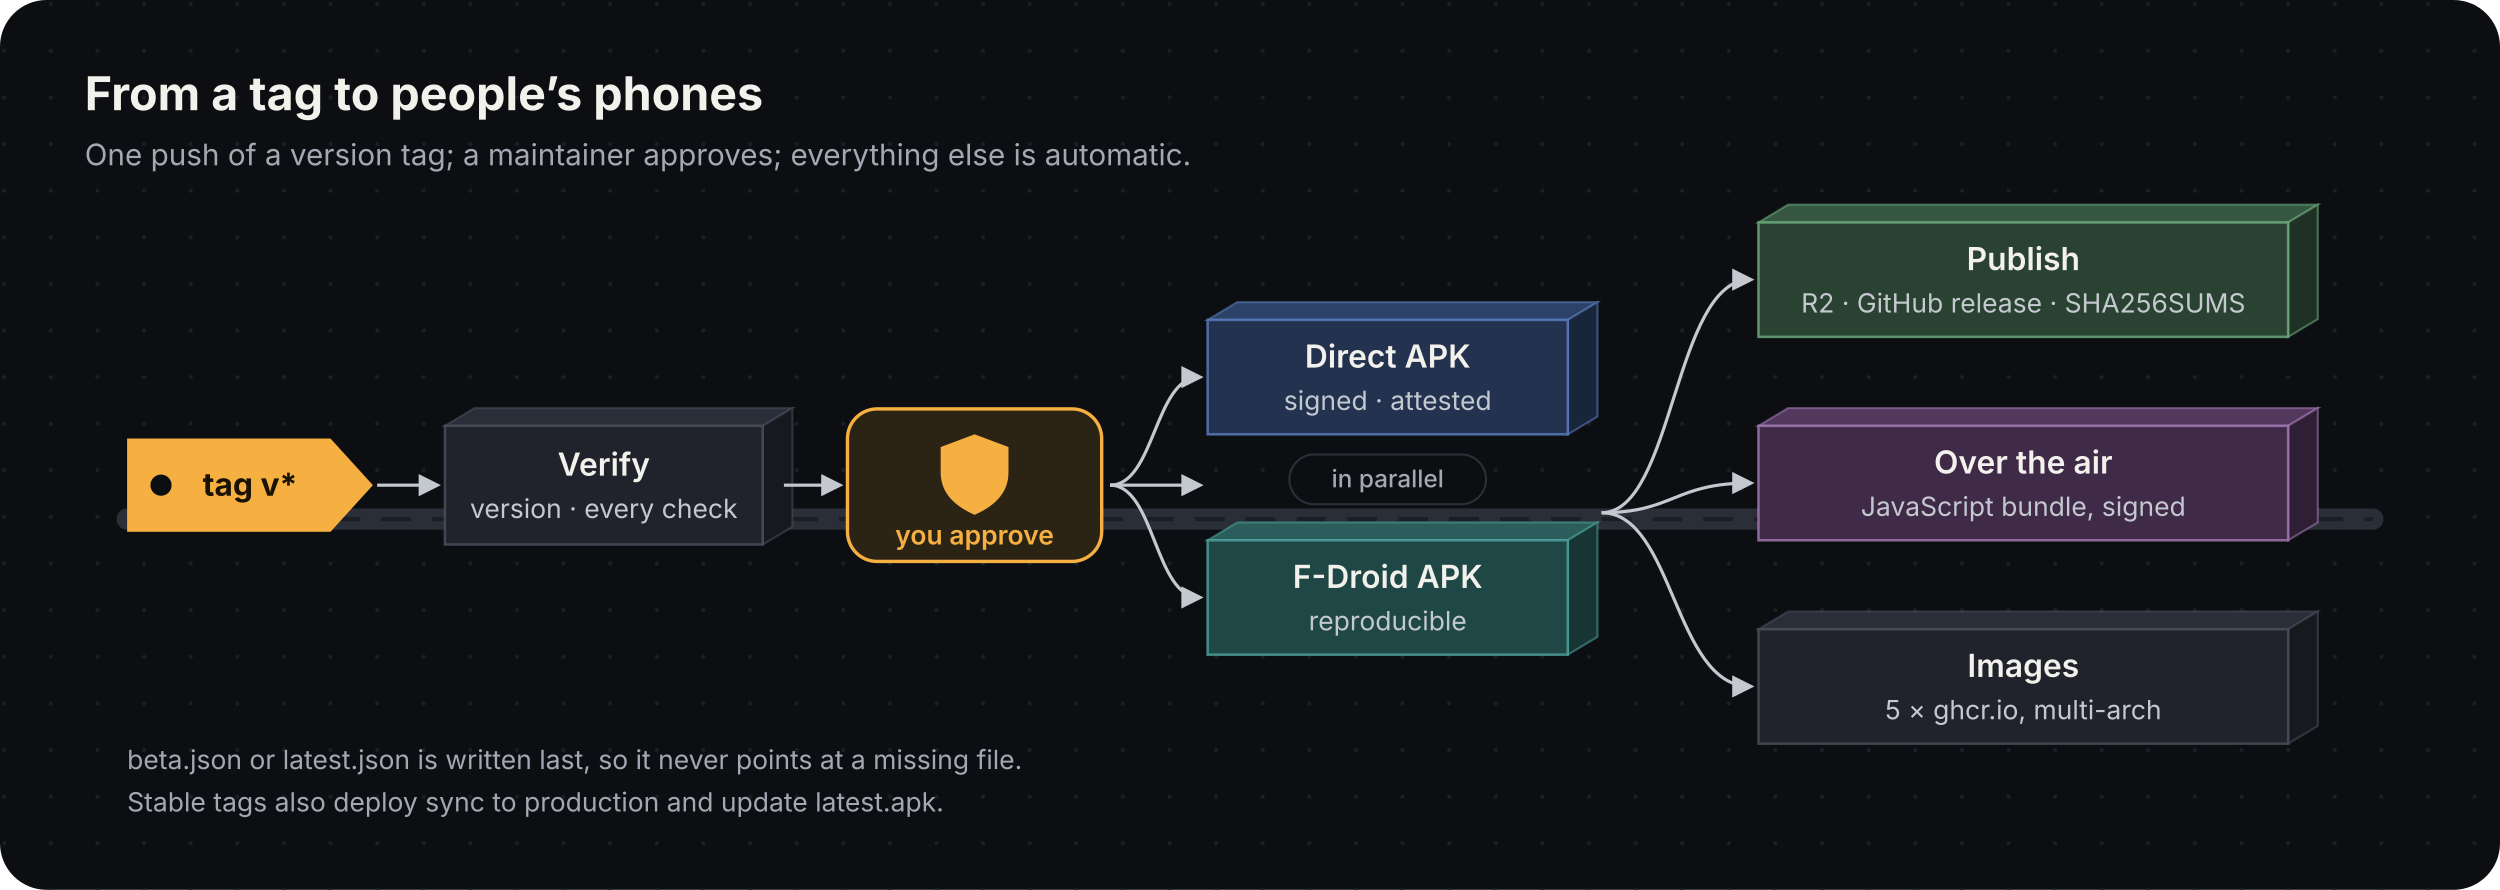
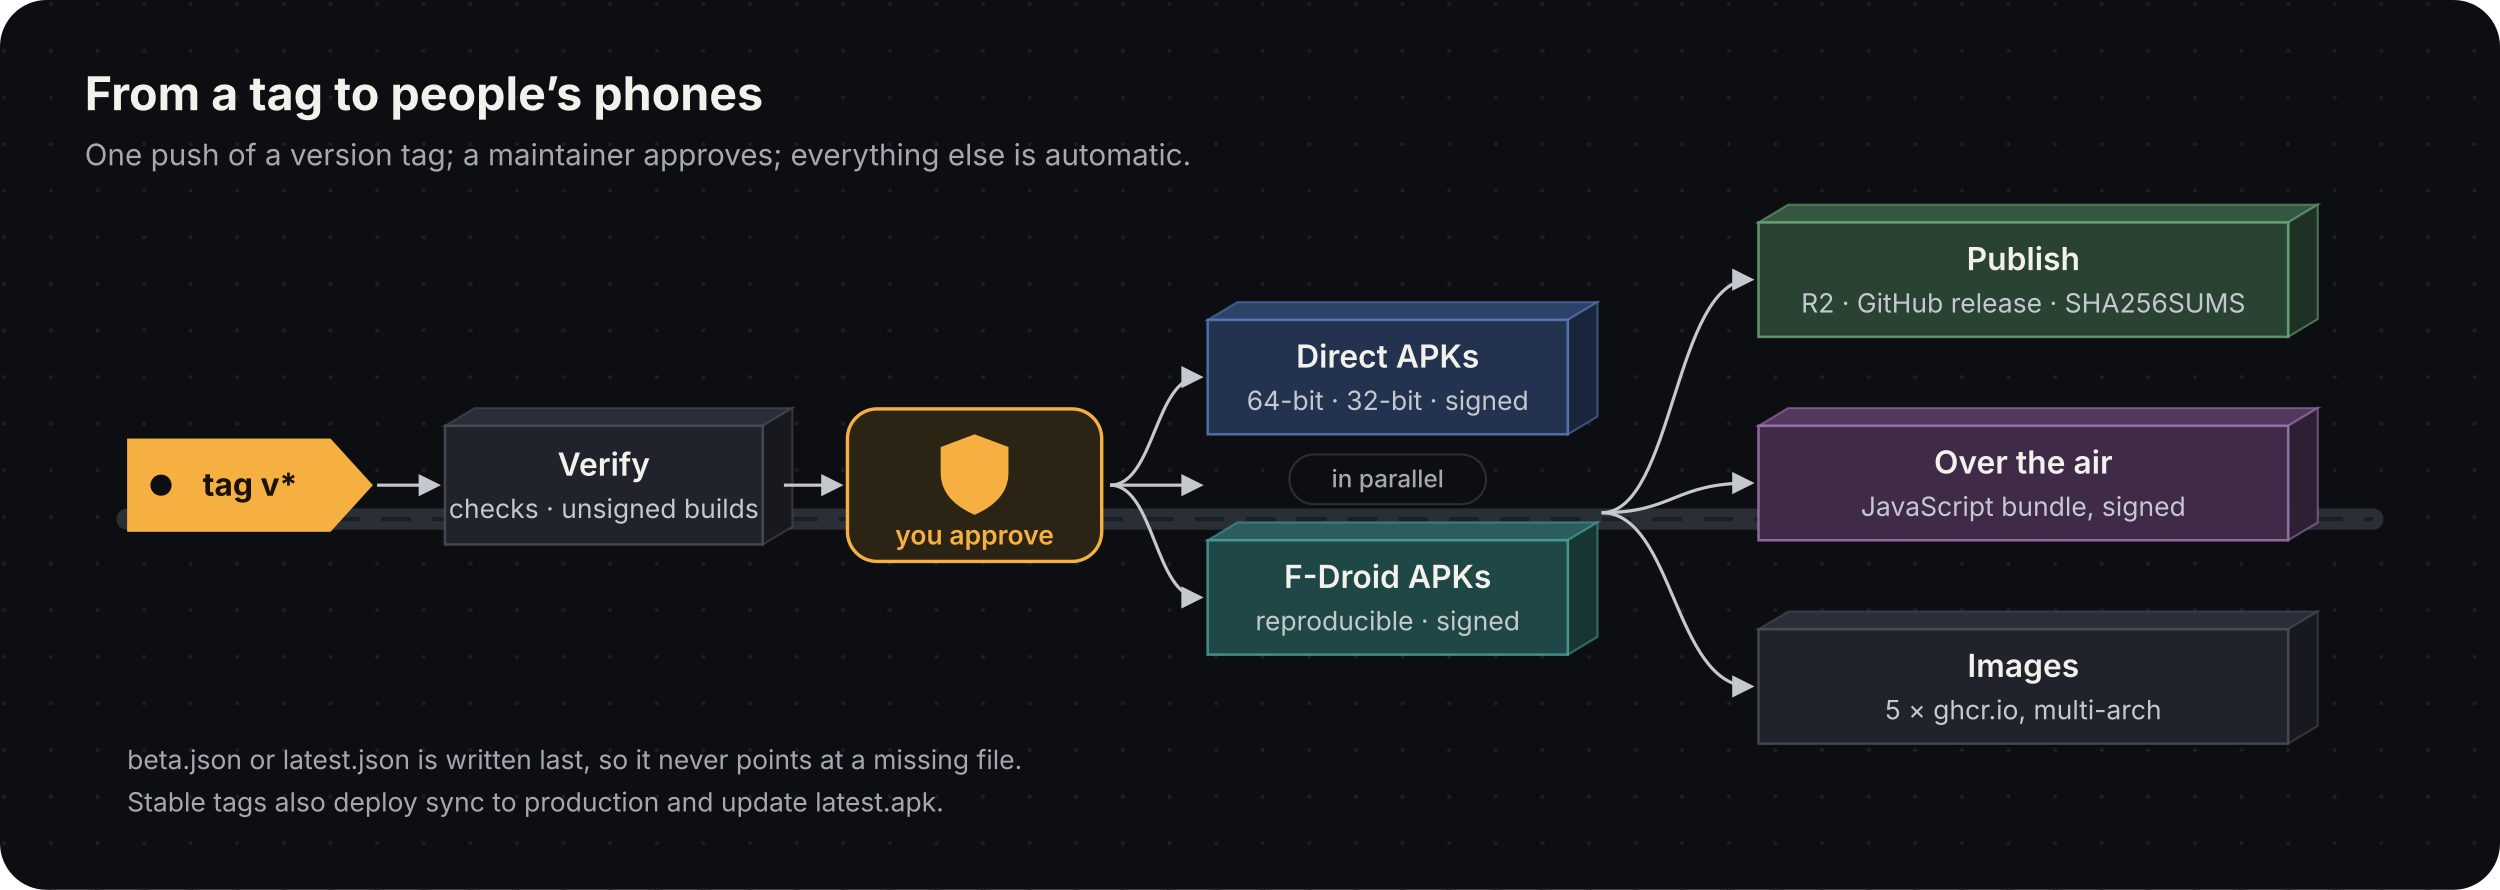
<svg xmlns="http://www.w3.org/2000/svg" viewBox="0 0 1180 420" width="1180" height="420" font-family="Inter, -apple-system, 'Segoe UI', Roboto, Helvetica, Arial, sans-serif" role="img" aria-label="From a tag to people’s phones">
  <defs>
    <marker id="a" viewBox="0 0 10 10" refX="8" refY="5" markerWidth="7" markerHeight="7" orient="auto-start-reverse">
      <path d="M0,0 L10,5 L0,10 z" fill="#c4c8cf" />
    </marker>
    <marker id="aa" viewBox="0 0 10 10" refX="7" refY="5" markerWidth="5" markerHeight="5" orient="auto-start-reverse">
      <path d="M0,0 L10,5 L0,10 z" fill="#f5b041" />
    </marker>
    <pattern id="dots" width="22" height="22" patternUnits="userSpaceOnUse">
      <circle cx="2" cy="2" r="1" fill="#1b1e25" />
    </pattern>
  </defs>
  <rect width="1180" height="420" rx="22" fill="#0d0e11" />
  <rect width="1180" height="420" rx="22" fill="url(#dots)" />
  <text x="40" y="52" font-size="22" fill="#f3f1ec" font-weight="700" text-anchor="start">From a tag to people’s phones</text>
  <text x="40" y="78" font-size="14" fill="#a3a8b2" font-weight="400" text-anchor="start">One push of a version tag; a maintainer approves; everything else is automatic.</text>
  <path d="M60,245 L1120,245" stroke="#2a2e37" stroke-width="10" stroke-linecap="round" />
  <path d="M60,245 L1120,245" stroke="#1b1e25" stroke-width="2" stroke-dasharray="14 10" />
  <g>
    <path d="M60,207 h96 l20,22 l-20,22 h-96 z" fill="#f5b041" />
    <circle cx="76" cy="229" r="5" fill="#0d0e11" />
    <text x="118" y="234" font-size="15" fill="#1a1305" font-weight="700" text-anchor="middle">tag v*</text>
  </g>
  <polygon points="210,201 224,192.6 374,192.6 360,201" fill="#2a2e38" stroke="#4a505d" stroke-opacity=".55" stroke-width="1" />
  <polygon points="360,201 374,192.6 374,248.6 360,257" fill="#17191f" stroke="#4a505d" stroke-opacity=".55" stroke-width="1" />
  <rect x="210" y="201" width="150" height="56" fill="#20232b" stroke="#4a505d" stroke-opacity=".8" stroke-width="1.2" />
  <text x="285.0" y="224.5" font-size="15" fill="#f3f1ec" font-weight="600" text-anchor="middle">Verify</text>
-   <text x="285.0" y="244.5" font-size="12.5" fill="#c4c8cf" font-weight="400" text-anchor="middle">version · every check</text>
+   <text x="285.0" y="244.5" font-size="12.5" fill="#c4c8cf" font-weight="400" text-anchor="middle">checks · unsigned builds</text>
  <rect x="400" y="193" width="120" height="72" rx="14" fill="#2b2414" stroke="#f5b041" stroke-width="1.6" />
  <path d="M460,205 l16,6 v12 c0,10 -7,16 -16,20 c-9,-4 -16,-10 -16,-20 v-12 z" fill="#f5b041" />
  <text x="460" y="257" font-size="12.5" fill="#f5b041" font-weight="600" text-anchor="middle">you approve</text>
  <polygon points="570,151 584,142.6 754,142.6 740,151" fill="#2d4268" stroke="#5b7fc0" stroke-opacity=".55" stroke-width="1" />
  <polygon points="740,151 754,142.6 754,196.6 740,205" fill="#19253b" stroke="#5b7fc0" stroke-opacity=".55" stroke-width="1" />
  <rect x="570" y="151" width="170" height="54" fill="#22324f" stroke="#5b7fc0" stroke-opacity=".8" stroke-width="1.2" />
-   <text x="655.0" y="173.5" font-size="15" fill="#f3f1ec" font-weight="600" text-anchor="middle">Direct APK</text>
-   <text x="655.0" y="193.5" font-size="12.5" fill="#c4c8cf" font-weight="400" text-anchor="middle">signed · attested</text>
+   <text x="655.0" y="173.5" font-size="15" fill="#f3f1ec" font-weight="600" text-anchor="middle">Direct APKs</text>
+   <text x="655.0" y="193.5" font-size="12.5" fill="#c4c8cf" font-weight="400" text-anchor="middle">64-bit · 32-bit · signed</text>
  <polygon points="570,255 584,246.6 754,246.6 740,255" fill="#2a5d5b" stroke="#4fa39f" stroke-opacity=".55" stroke-width="1" />
  <polygon points="740,255 754,246.6 754,300.6 740,309" fill="#173533" stroke="#4fa39f" stroke-opacity=".55" stroke-width="1" />
  <rect x="570" y="255" width="170" height="54" fill="#1f4746" stroke="#4fa39f" stroke-opacity=".8" stroke-width="1.2" />
-   <text x="655.0" y="277.5" font-size="15" fill="#f3f1ec" font-weight="600" text-anchor="middle">F-Droid APK</text>
-   <text x="655.0" y="297.5" font-size="12.5" fill="#c4c8cf" font-weight="400" text-anchor="middle">reproducible</text>
+   <text x="655.0" y="277.5" font-size="15" fill="#f3f1ec" font-weight="600" text-anchor="middle">F-Droid APKs</text>
+   <text x="655.0" y="297.5" font-size="12.5" fill="#c4c8cf" font-weight="400" text-anchor="middle">reproducible · signed</text>
  <rect x="608.58" y="214.5" width="92.84" height="23.5" rx="11.75" fill="#0d0e11" stroke="#2a2e37" />
  <text x="655.0" y="230" font-size="11.5" fill="#a3a8b2" font-weight="500" text-anchor="middle">in parallel</text>
  <polygon points="830,105 844,96.6 1094,96.6 1080,105" fill="#365741" stroke="#6fae7f" stroke-opacity=".55" stroke-width="1" />
  <polygon points="1080,105 1094,96.6 1094,150.6 1080,159" fill="#1f3124" stroke="#6fae7f" stroke-opacity=".55" stroke-width="1" />
  <rect x="830" y="105" width="250" height="54" fill="#2a4231" stroke="#6fae7f" stroke-opacity=".8" stroke-width="1.2" />
  <text x="955.0" y="127.5" font-size="15" fill="#f3f1ec" font-weight="600" text-anchor="middle">Publish</text>
  <text x="955.0" y="147.5" font-size="12.5" fill="#c4c8cf" font-weight="400" text-anchor="middle">R2 · GitHub release · SHA256SUMS</text>
  <polygon points="830,201 844,192.6 1094,192.6 1080,201" fill="#53385e" stroke="#a57bb8" stroke-opacity=".55" stroke-width="1" />
  <polygon points="1080,201 1094,192.6 1094,246.6 1080,255" fill="#2e1f35" stroke="#a57bb8" stroke-opacity=".55" stroke-width="1" />
  <rect x="830" y="201" width="250" height="54" fill="#3f2a48" stroke="#a57bb8" stroke-opacity=".8" stroke-width="1.2" />
  <text x="955.0" y="223.5" font-size="15" fill="#f3f1ec" font-weight="600" text-anchor="middle">Over the air</text>
  <text x="955.0" y="243.5" font-size="12.5" fill="#c4c8cf" font-weight="400" text-anchor="middle">JavaScript bundle, signed</text>
  <polygon points="830,297 844,288.6 1094,288.6 1080,297" fill="#2a2e38" stroke="#4a505d" stroke-opacity=".55" stroke-width="1" />
  <polygon points="1080,297 1094,288.6 1094,342.6 1080,351" fill="#17191f" stroke="#4a505d" stroke-opacity=".55" stroke-width="1" />
  <rect x="830" y="297" width="250" height="54" fill="#20232b" stroke="#4a505d" stroke-opacity=".8" stroke-width="1.2" />
  <text x="955.0" y="319.5" font-size="15" fill="#f3f1ec" font-weight="600" text-anchor="middle">Images</text>
  <text x="955.0" y="339.5" font-size="12.5" fill="#c4c8cf" font-weight="400" text-anchor="middle">5 × ghcr.io, multi-arch</text>
  <path d="M756,242 C 790,242 790,132 826,132" fill="none" stroke="#c4c8cf" stroke-width="1.5" marker-end="url(#a)" />
  <path d="M756,242 C 790,242 790,228 826,228" fill="none" stroke="#c4c8cf" stroke-width="1.5" marker-end="url(#a)" />
  <path d="M756,242 C 790,242 790,324 826,324" fill="none" stroke="#c4c8cf" stroke-width="1.5" marker-end="url(#a)" />
  <path d="M178,229 L206,229" stroke="#c4c8cf" stroke-width="1.5" marker-end="url(#a)" />
  <path d="M370,229 L396,229" stroke="#c4c8cf" stroke-width="1.5" marker-end="url(#a)" />
  <path d="M524,229 L566,229" stroke="#c4c8cf" stroke-width="1.5" marker-end="url(#a)" />
  <path d="M524,229 C 545,229 545,178 566,178" fill="none" stroke="#c4c8cf" stroke-width="1.5" marker-end="url(#a)" />
  <path d="M524,229 C 545,229 545,282 566,282" fill="none" stroke="#c4c8cf" stroke-width="1.5" marker-end="url(#a)" />
  <text x="60" y="363" font-size="12.5" fill="#a3a8b2" font-weight="400" text-anchor="start">beta.json or latest.json is written last, so it never points at a missing file.</text>
  <text x="60" y="383" font-size="12.5" fill="#a3a8b2" font-weight="400" text-anchor="start">Stable tags also deploy sync to production and update latest.apk.</text>
</svg>
